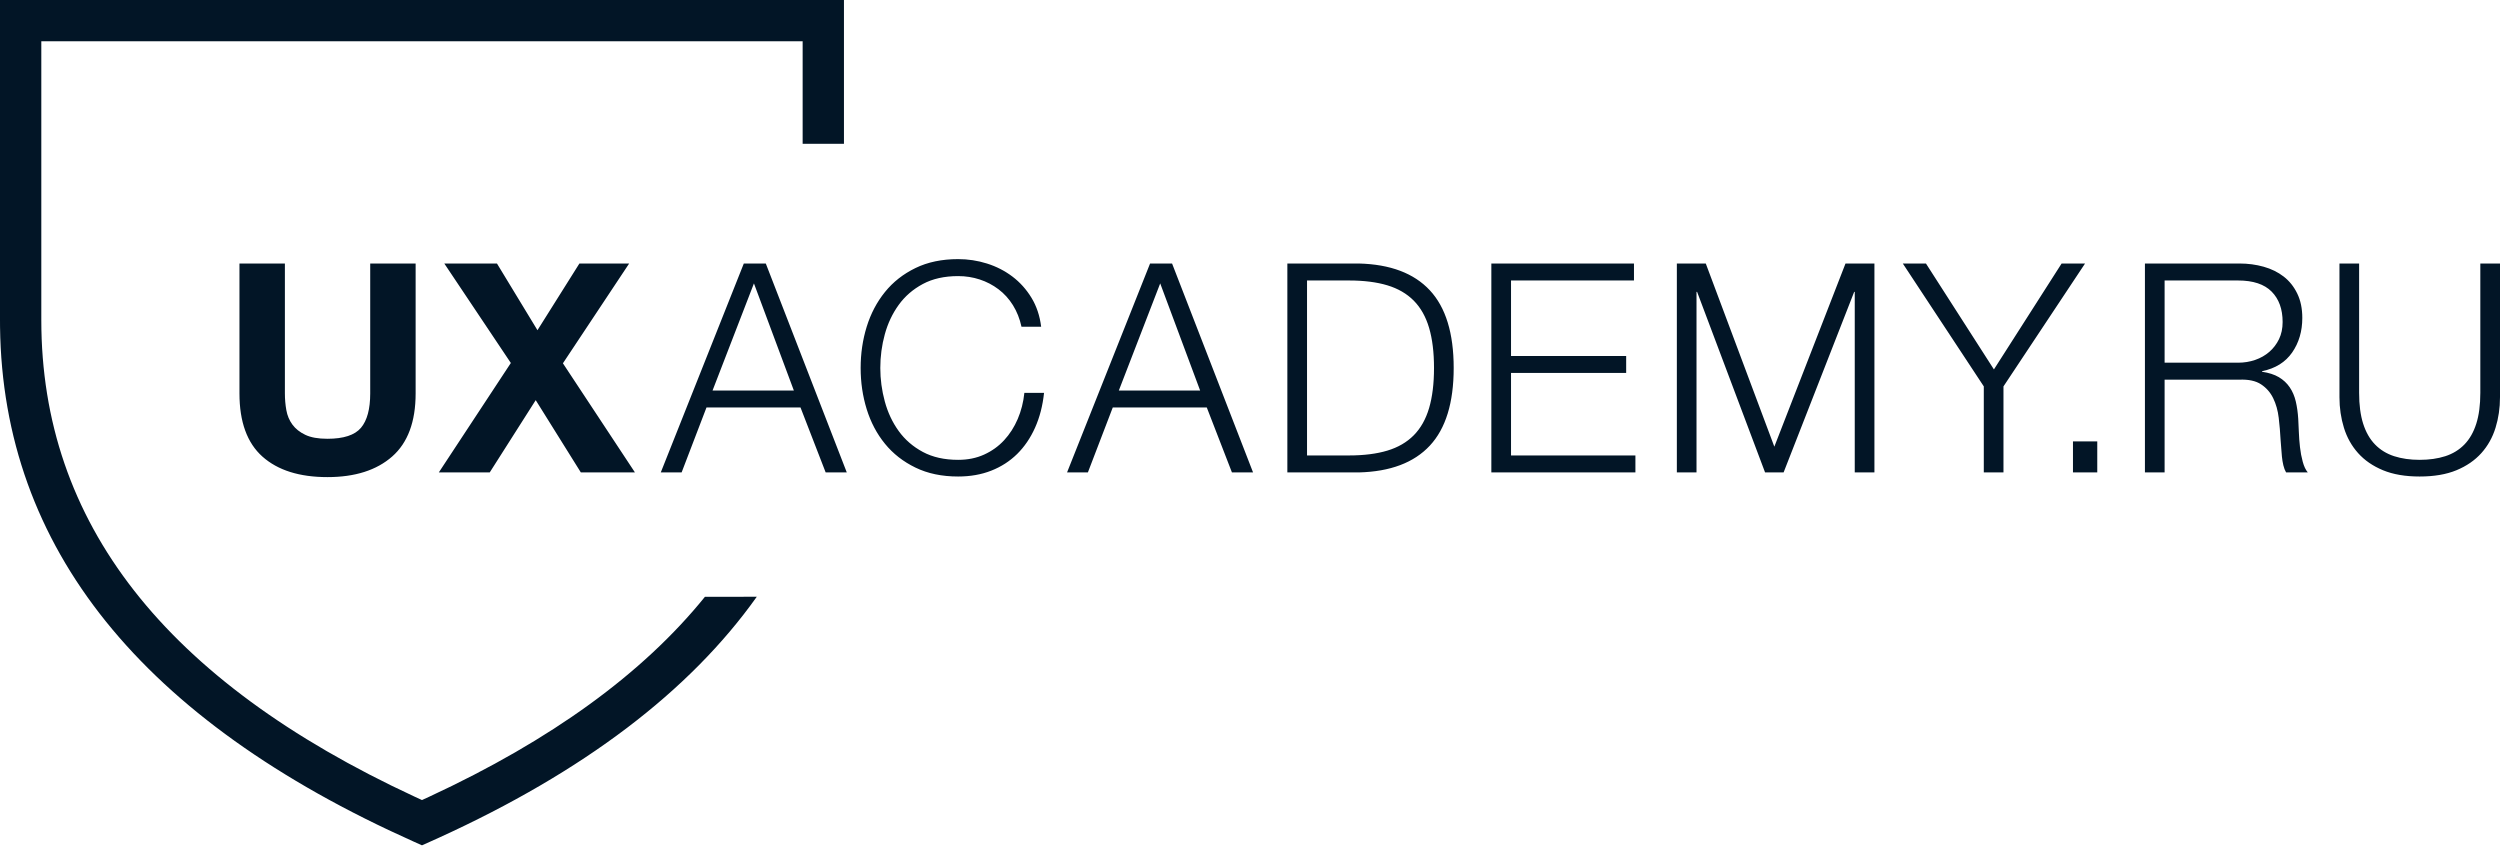
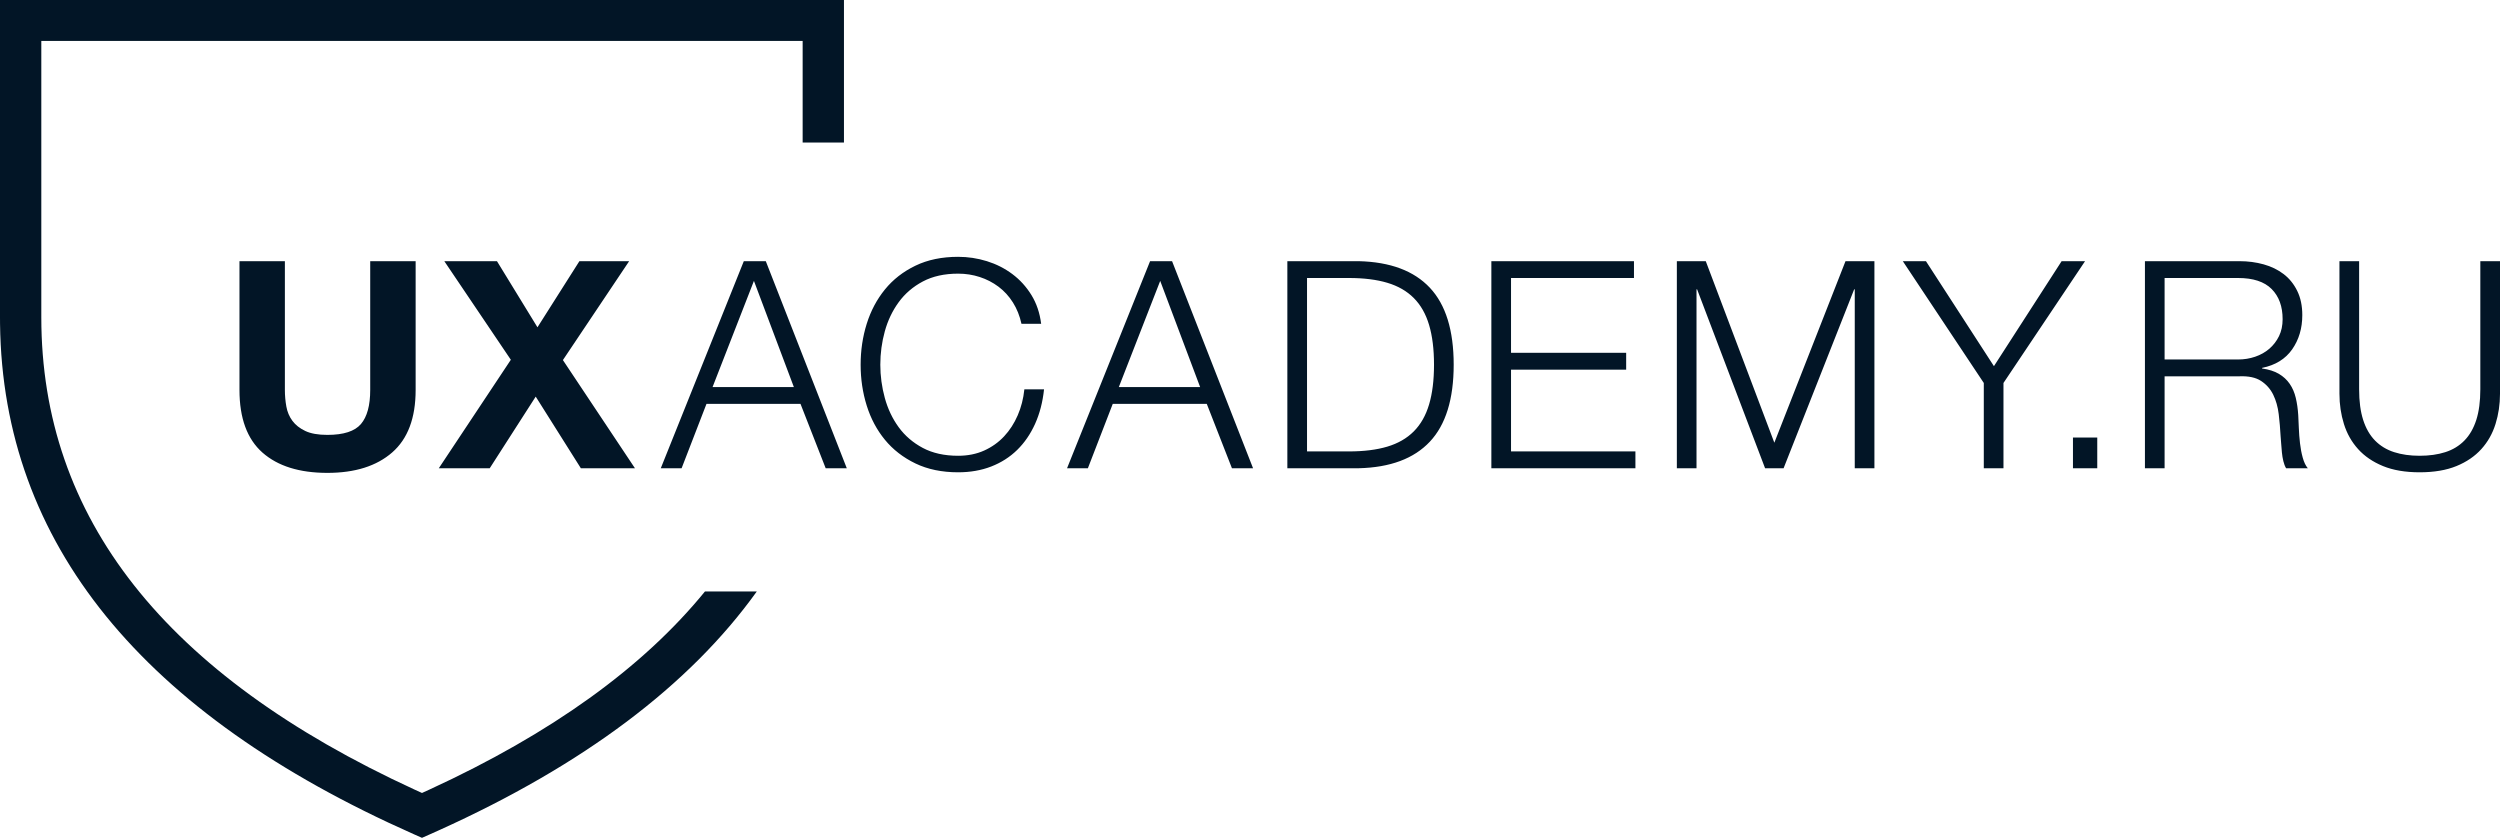
- <svg xmlns="http://www.w3.org/2000/svg" width="139" height="47" viewBox="0 0 139 47" fill="none">
-   <path d="M46.924 0V7.997H44.627V2.295H2.297V17.801C2.297 29.033 9.143 37.838 23.039 44.288L23.462 44.483L23.886 44.288C30.653 41.147 35.748 37.447 39.195 33.181L42.077 33.18C38.334 38.447 32.433 42.916 24.406 46.576L23.931 46.79L23.462 47L22.993 46.79C7.89 40.033 0.155 30.47 0.002 18.174L0 17.801V0H46.924ZM15.84 14.651V21.874C15.84 22.189 15.866 22.498 15.92 22.802C15.974 23.105 16.086 23.374 16.258 23.607C16.429 23.84 16.668 24.03 16.974 24.176C17.279 24.323 17.689 24.396 18.204 24.396C19.105 24.396 19.727 24.192 20.07 23.786C20.413 23.379 20.584 22.742 20.584 21.874V14.651H23.109V21.874C23.109 23.447 22.675 24.616 21.807 25.38C20.938 26.145 19.737 26.527 18.204 26.527C16.649 26.527 15.445 26.147 14.593 25.388C13.741 24.629 13.314 23.458 13.314 21.874V14.651H15.84ZM53.272 14.407C53.819 14.407 54.352 14.488 54.872 14.651C55.392 14.814 55.864 15.055 56.288 15.375C56.711 15.695 57.065 16.088 57.349 16.555C57.633 17.021 57.813 17.558 57.888 18.165H56.794C56.698 17.72 56.539 17.322 56.32 16.969C56.1 16.617 55.832 16.321 55.516 16.083C55.199 15.844 54.851 15.662 54.47 15.538C54.089 15.413 53.69 15.351 53.272 15.351C52.511 15.351 51.856 15.497 51.31 15.79C50.763 16.083 50.315 16.47 49.967 16.953C49.618 17.436 49.361 17.981 49.195 18.588C49.028 19.195 48.945 19.819 48.945 20.459C48.945 21.088 49.028 21.709 49.195 22.322C49.361 22.934 49.618 23.482 49.967 23.965C50.315 24.447 50.763 24.835 51.31 25.128C51.856 25.421 52.511 25.567 53.272 25.567C53.808 25.567 54.291 25.47 54.719 25.274C55.148 25.079 55.518 24.813 55.829 24.477C56.14 24.141 56.392 23.748 56.585 23.298C56.778 22.848 56.901 22.362 56.955 21.842H58.049C57.974 22.558 57.807 23.203 57.55 23.778C57.293 24.352 56.96 24.84 56.553 25.242C56.145 25.643 55.666 25.952 55.113 26.169C54.561 26.386 53.947 26.494 53.272 26.494C52.371 26.494 51.58 26.329 50.9 25.998C50.219 25.668 49.653 25.226 49.203 24.672C48.752 24.119 48.414 23.479 48.189 22.753C47.964 22.026 47.852 21.262 47.852 20.459C47.852 19.656 47.964 18.892 48.189 18.165C48.414 17.438 48.752 16.796 49.203 16.237C49.653 15.679 50.219 15.234 50.9 14.903C51.58 14.572 52.371 14.407 53.272 14.407ZM131.167 14.651V21.842C131.167 22.514 131.242 23.086 131.392 23.558C131.543 24.03 131.762 24.415 132.052 24.713C132.341 25.011 132.695 25.228 133.113 25.364C133.532 25.499 134.003 25.567 134.529 25.567C135.065 25.567 135.542 25.499 135.96 25.364C136.378 25.228 136.732 25.011 137.022 24.713C137.311 24.415 137.531 24.03 137.681 23.558C137.831 23.086 137.906 22.514 137.906 21.842V14.651H139V22.086C139 22.682 138.917 23.249 138.751 23.786C138.585 24.323 138.322 24.792 137.963 25.193C137.603 25.594 137.142 25.912 136.579 26.145C136.016 26.378 135.333 26.494 134.529 26.494C133.735 26.494 133.057 26.378 132.494 26.145C131.931 25.912 131.47 25.594 131.111 25.193C130.752 24.792 130.489 24.323 130.323 23.786C130.157 23.249 130.074 22.682 130.074 22.086V14.651H131.167ZM27.631 14.651L29.883 18.36L32.215 14.651H34.981L31.298 20.199L35.303 26.267H32.295L29.786 22.248L27.229 26.267H24.398L28.403 20.182L24.703 14.651H27.631ZM42.578 14.651L47.081 26.267H45.907L44.508 22.655H39.281L37.898 26.267H36.739L41.356 14.651H42.578ZM65.167 14.651L69.67 26.267H68.496L67.097 22.655H61.87L60.486 26.267H59.328L63.944 14.651H65.167ZM75.55 14.651C77.297 14.694 78.614 15.191 79.498 16.14C80.383 17.089 80.825 18.528 80.825 20.459C80.825 22.389 80.383 23.829 79.498 24.778C78.614 25.727 77.297 26.223 75.55 26.267H71.577V14.651H75.55ZM90.849 14.651V15.595H84.013V19.792H90.415V20.735H84.013V25.323H90.929V26.267H82.919V14.651H90.849ZM124.517 14.651C124.989 14.651 125.437 14.711 125.86 14.83C126.284 14.949 126.654 15.131 126.97 15.375C127.287 15.619 127.539 15.934 127.726 16.319C127.914 16.704 128.008 17.156 128.008 17.677C128.008 18.415 127.82 19.054 127.445 19.597C127.069 20.139 126.512 20.486 125.772 20.638V20.67C126.147 20.725 126.458 20.825 126.705 20.971C126.951 21.118 127.153 21.305 127.308 21.533C127.463 21.76 127.576 22.023 127.646 22.322C127.715 22.62 127.761 22.943 127.782 23.29C127.793 23.485 127.804 23.723 127.815 24.005C127.825 24.287 127.847 24.572 127.879 24.86C127.911 25.147 127.962 25.418 128.032 25.673C128.101 25.928 128.195 26.126 128.313 26.267H127.107C127.043 26.158 126.992 26.025 126.954 25.868C126.917 25.711 126.89 25.548 126.874 25.38C126.858 25.212 126.844 25.047 126.834 24.884C126.823 24.721 126.812 24.58 126.801 24.461C126.78 24.049 126.745 23.639 126.697 23.233C126.649 22.826 126.547 22.463 126.391 22.143C126.236 21.823 126.011 21.565 125.716 21.37C125.421 21.175 125.016 21.088 124.501 21.11H120.352V26.267H119.258V14.651H124.517ZM94.841 14.651L98.653 24.835L102.61 14.651H104.218V26.267H103.124V16.229H103.092L99.168 26.267H98.138L94.359 16.229H94.326V26.267H93.233V14.651H94.841ZM107.083 14.651L110.862 20.54L114.626 14.651H115.929L111.393 21.484V26.267H110.299V21.484L105.796 14.651H107.083ZM116.608 24.542V26.267H115.257V24.542H116.608ZM75.003 15.595H72.671V25.323H75.003C75.828 25.323 76.539 25.234 77.134 25.055C77.729 24.876 78.219 24.591 78.606 24.201C78.992 23.81 79.276 23.306 79.458 22.688C79.64 22.07 79.731 21.327 79.731 20.459C79.731 19.591 79.64 18.848 79.458 18.23C79.276 17.612 78.992 17.108 78.606 16.717C78.219 16.327 77.729 16.042 77.134 15.863C76.539 15.684 75.828 15.595 75.003 15.595ZM41.919 15.757L39.618 21.712H44.138L41.919 15.757ZM64.507 15.757L62.207 21.712H66.727L64.507 15.757ZM124.437 15.595H120.352V20.166H124.437C124.769 20.166 125.086 20.115 125.386 20.012C125.686 19.909 125.949 19.759 126.174 19.564C126.399 19.369 126.579 19.133 126.713 18.857C126.847 18.58 126.914 18.263 126.914 17.905C126.914 17.189 126.71 16.625 126.303 16.213C125.895 15.801 125.273 15.595 124.437 15.595Z" fill="#021526" />
+ <svg xmlns="http://www.w3.org/2000/svg" width="185" height="62" viewBox="0 0 185 62" fill="none">
+   <path d="M62.453 0V10.549H59.396V3.028H3.057V23.482C3.057 38.298 12.168 49.914 30.663 58.423L31.227 58.68L31.79 58.423C40.797 54.279 47.579 49.398 52.166 43.77L56.002 43.77C51.02 50.717 43.166 56.612 32.483 61.44L31.851 61.723L31.227 62L30.602 61.723C10.501 52.809 0.207 40.194 0.003 23.974L0 23.482V0H62.453ZM21.081 19.327V28.855C21.081 29.27 21.117 29.678 21.189 30.079C21.26 30.479 21.41 30.833 21.638 31.141C21.866 31.449 22.184 31.699 22.591 31.892C22.997 32.085 23.543 32.182 24.228 32.182C25.427 32.182 26.255 31.913 26.711 31.377C27.168 30.84 27.396 30 27.396 28.855V19.327H30.757V28.855C30.757 30.93 30.179 32.471 29.023 33.48C27.867 34.489 26.269 34.993 24.228 34.993C22.159 34.993 20.557 34.492 19.422 33.491C18.288 32.489 17.721 30.944 17.721 28.855V19.327H21.081ZM70.901 19.005C71.629 19.005 72.339 19.112 73.031 19.327C73.723 19.542 74.351 19.86 74.915 20.282C75.479 20.704 75.95 21.223 76.328 21.838C76.706 22.453 76.945 23.161 77.045 23.962H75.589C75.461 23.376 75.25 22.85 74.958 22.385C74.665 21.92 74.308 21.53 73.888 21.215C73.467 20.901 73.003 20.661 72.496 20.497C71.99 20.332 71.458 20.25 70.901 20.25C69.888 20.25 69.018 20.443 68.29 20.829C67.562 21.215 66.966 21.727 66.502 22.364C66.038 23 65.696 23.719 65.475 24.52C65.254 25.322 65.143 26.144 65.143 26.988C65.143 27.818 65.254 28.637 65.475 29.446C65.696 30.254 66.038 30.976 66.502 31.613C66.966 32.25 67.562 32.761 68.29 33.148C69.018 33.534 69.888 33.727 70.901 33.727C71.615 33.727 72.257 33.598 72.828 33.341C73.399 33.083 73.891 32.733 74.305 32.289C74.719 31.846 75.054 31.327 75.311 30.733C75.568 30.14 75.732 29.499 75.803 28.812H77.259C77.159 29.757 76.938 30.608 76.596 31.366C76.253 32.125 75.811 32.768 75.268 33.298C74.726 33.827 74.087 34.235 73.352 34.521C72.617 34.807 71.8 34.95 70.901 34.95C69.703 34.95 68.65 34.732 67.744 34.296C66.838 33.859 66.085 33.276 65.486 32.547C64.886 31.817 64.437 30.973 64.137 30.014C63.837 29.056 63.687 28.047 63.687 26.988C63.687 25.93 63.837 24.921 64.137 23.962C64.437 23.004 64.886 22.156 65.486 21.419C66.085 20.683 66.838 20.096 67.744 19.66C68.65 19.223 69.703 19.005 70.901 19.005ZM174.575 19.327V28.812C174.575 29.7 174.675 30.454 174.875 31.077C175.075 31.699 175.367 32.207 175.752 32.6C176.138 32.994 176.609 33.28 177.165 33.459C177.722 33.638 178.35 33.727 179.049 33.727C179.763 33.727 180.398 33.638 180.954 33.459C181.511 33.28 181.982 32.994 182.367 32.6C182.752 32.207 183.045 31.699 183.245 31.077C183.444 30.454 183.544 29.7 183.544 28.812V19.327H185V29.134C185 29.921 184.889 30.669 184.668 31.377C184.447 32.085 184.097 32.704 183.619 33.233C183.141 33.763 182.528 34.181 181.778 34.489C181.029 34.796 180.119 34.95 179.049 34.95C177.993 34.95 177.09 34.796 176.341 34.489C175.592 34.181 174.978 33.763 174.5 33.233C174.022 32.704 173.672 32.085 173.451 31.377C173.23 30.669 173.119 29.921 173.119 29.134V19.327H174.575ZM36.775 19.327L39.772 24.22L42.876 19.327H46.557L41.655 26.645L46.986 34.65H42.983L39.643 29.349L36.24 34.65H32.472L37.802 26.623L32.879 19.327H36.775ZM56.669 19.327L62.662 34.65H61.1L59.237 29.886H52.28L50.439 34.65H48.898L55.042 19.327H56.669ZM86.733 19.327L92.726 34.65H91.164L89.301 29.886H82.344L80.503 34.65H78.962L85.106 19.327H86.733ZM100.552 19.327C102.878 19.384 104.63 20.039 105.807 21.291C106.984 22.543 107.573 24.442 107.573 26.988C107.573 29.535 106.984 31.434 105.807 32.686C104.63 33.938 102.878 34.593 100.552 34.65H95.264V19.327H100.552ZM120.914 19.327V20.572H111.816V26.108H120.336V27.353H111.816V33.405H121.021V34.65H110.361V19.327H120.914ZM165.725 19.327C166.353 19.327 166.948 19.406 167.512 19.563C168.076 19.72 168.568 19.96 168.989 20.282C169.41 20.604 169.746 21.019 169.995 21.527C170.245 22.035 170.37 22.632 170.37 23.319C170.37 24.291 170.12 25.136 169.621 25.851C169.121 26.566 168.379 27.024 167.394 27.224V27.267C167.894 27.339 168.308 27.471 168.636 27.664C168.964 27.858 169.232 28.104 169.439 28.405C169.646 28.705 169.795 29.052 169.888 29.446C169.981 29.839 170.042 30.265 170.07 30.723C170.084 30.98 170.099 31.295 170.113 31.667C170.127 32.039 170.156 32.414 170.199 32.793C170.241 33.172 170.309 33.53 170.402 33.866C170.495 34.203 170.62 34.464 170.777 34.65H169.171C169.086 34.507 169.018 34.331 168.968 34.124C168.918 33.916 168.882 33.702 168.861 33.48C168.839 33.258 168.821 33.04 168.807 32.826C168.793 32.611 168.779 32.425 168.764 32.268C168.736 31.724 168.689 31.184 168.625 30.647C168.561 30.111 168.425 29.632 168.219 29.209C168.012 28.787 167.712 28.448 167.319 28.19C166.927 27.933 166.388 27.818 165.703 27.847H160.18V34.65H158.725V19.327H165.725ZM126.227 19.327L131.301 32.761L136.567 19.327H138.707V34.65H137.252V21.409H137.209L131.986 34.65H130.616L125.585 21.409H125.542V34.65H124.087V19.327H126.227ZM142.52 19.327L147.551 27.096L152.56 19.327H154.294L148.257 28.34V34.65H146.801V28.34L140.808 19.327H142.52ZM155.197 32.375V34.65H153.399V32.375H155.197ZM99.824 20.572H96.72V33.405H99.824C100.923 33.405 101.868 33.287 102.66 33.051C103.452 32.815 104.105 32.439 104.619 31.924C105.133 31.409 105.511 30.744 105.753 29.928C105.996 29.113 106.117 28.133 106.117 26.988C106.117 25.844 105.996 24.864 105.753 24.048C105.511 23.233 105.133 22.567 104.619 22.052C104.105 21.537 103.452 21.162 102.66 20.926C101.868 20.69 100.923 20.572 99.824 20.572ZM55.791 20.786L52.73 28.641H58.745L55.791 20.786ZM85.855 20.786L82.794 28.641H88.809L85.855 20.786ZM165.618 20.572H160.18V26.602H165.618C166.06 26.602 166.481 26.534 166.881 26.398C167.28 26.262 167.63 26.066 167.93 25.808C168.229 25.55 168.468 25.239 168.647 24.875C168.825 24.51 168.914 24.091 168.914 23.619C168.914 22.675 168.643 21.931 168.101 21.387C167.559 20.843 166.731 20.572 165.618 20.572Z" fill="#021526" />
</svg>
